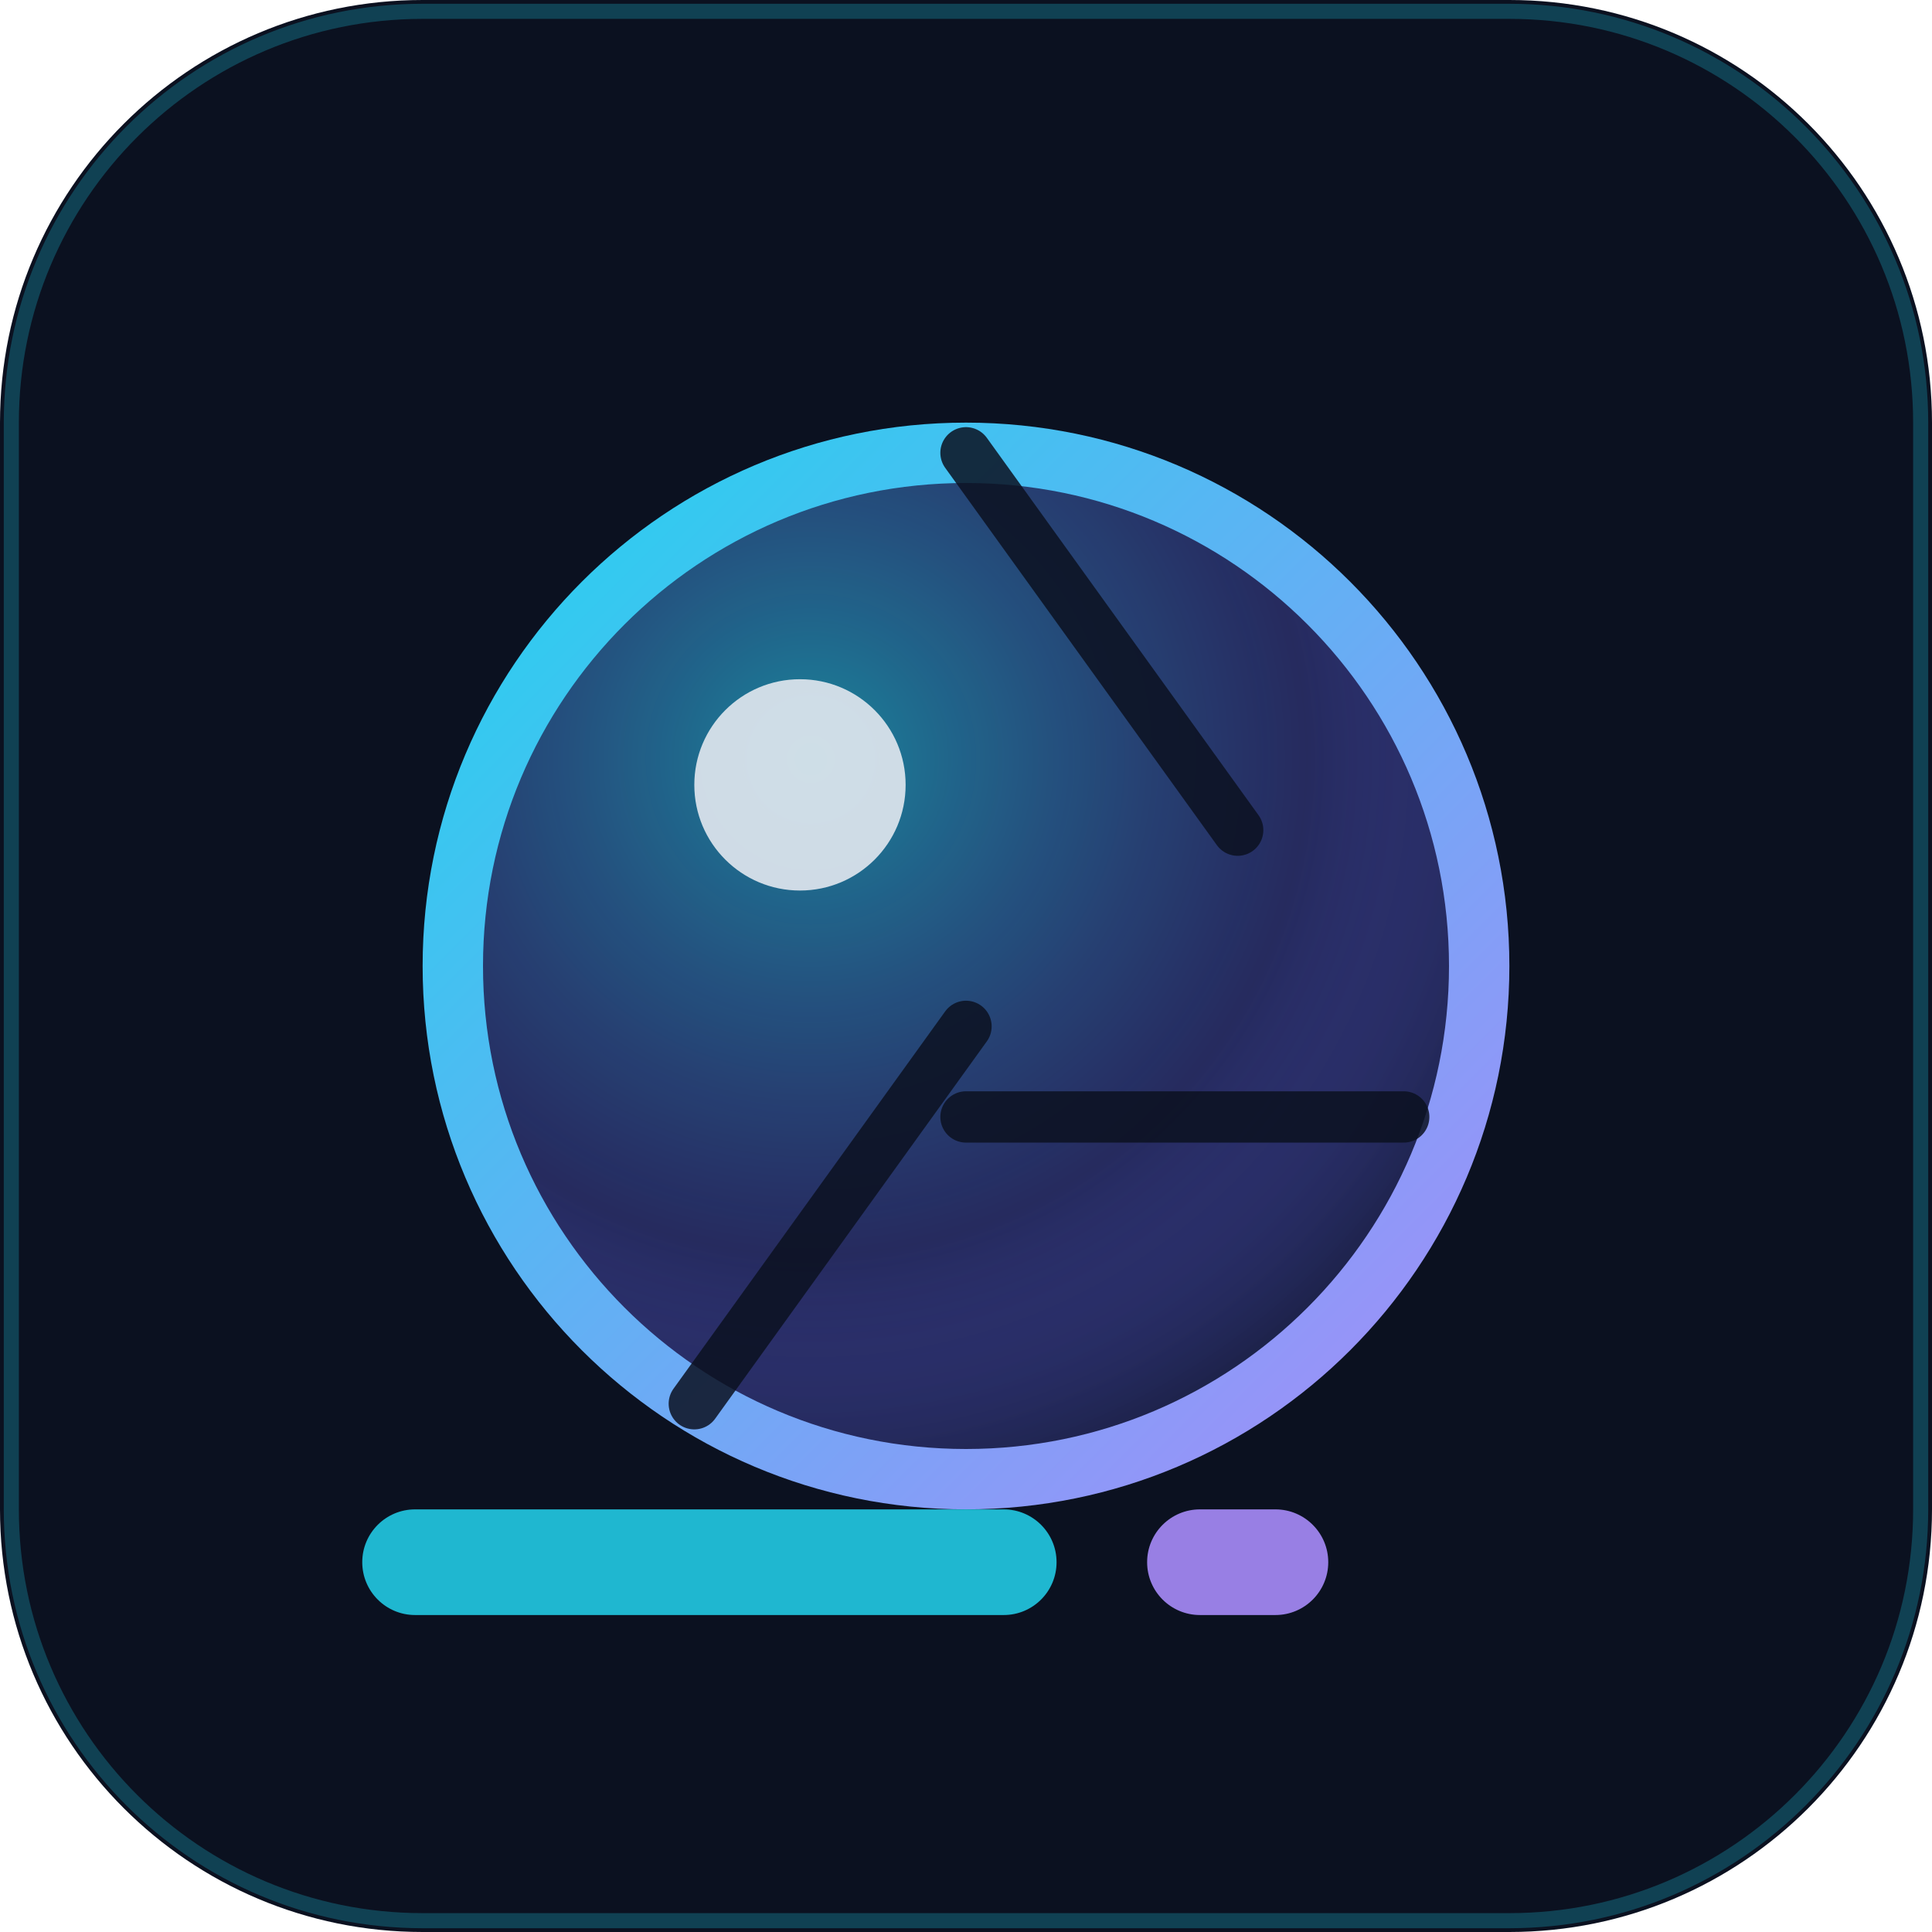
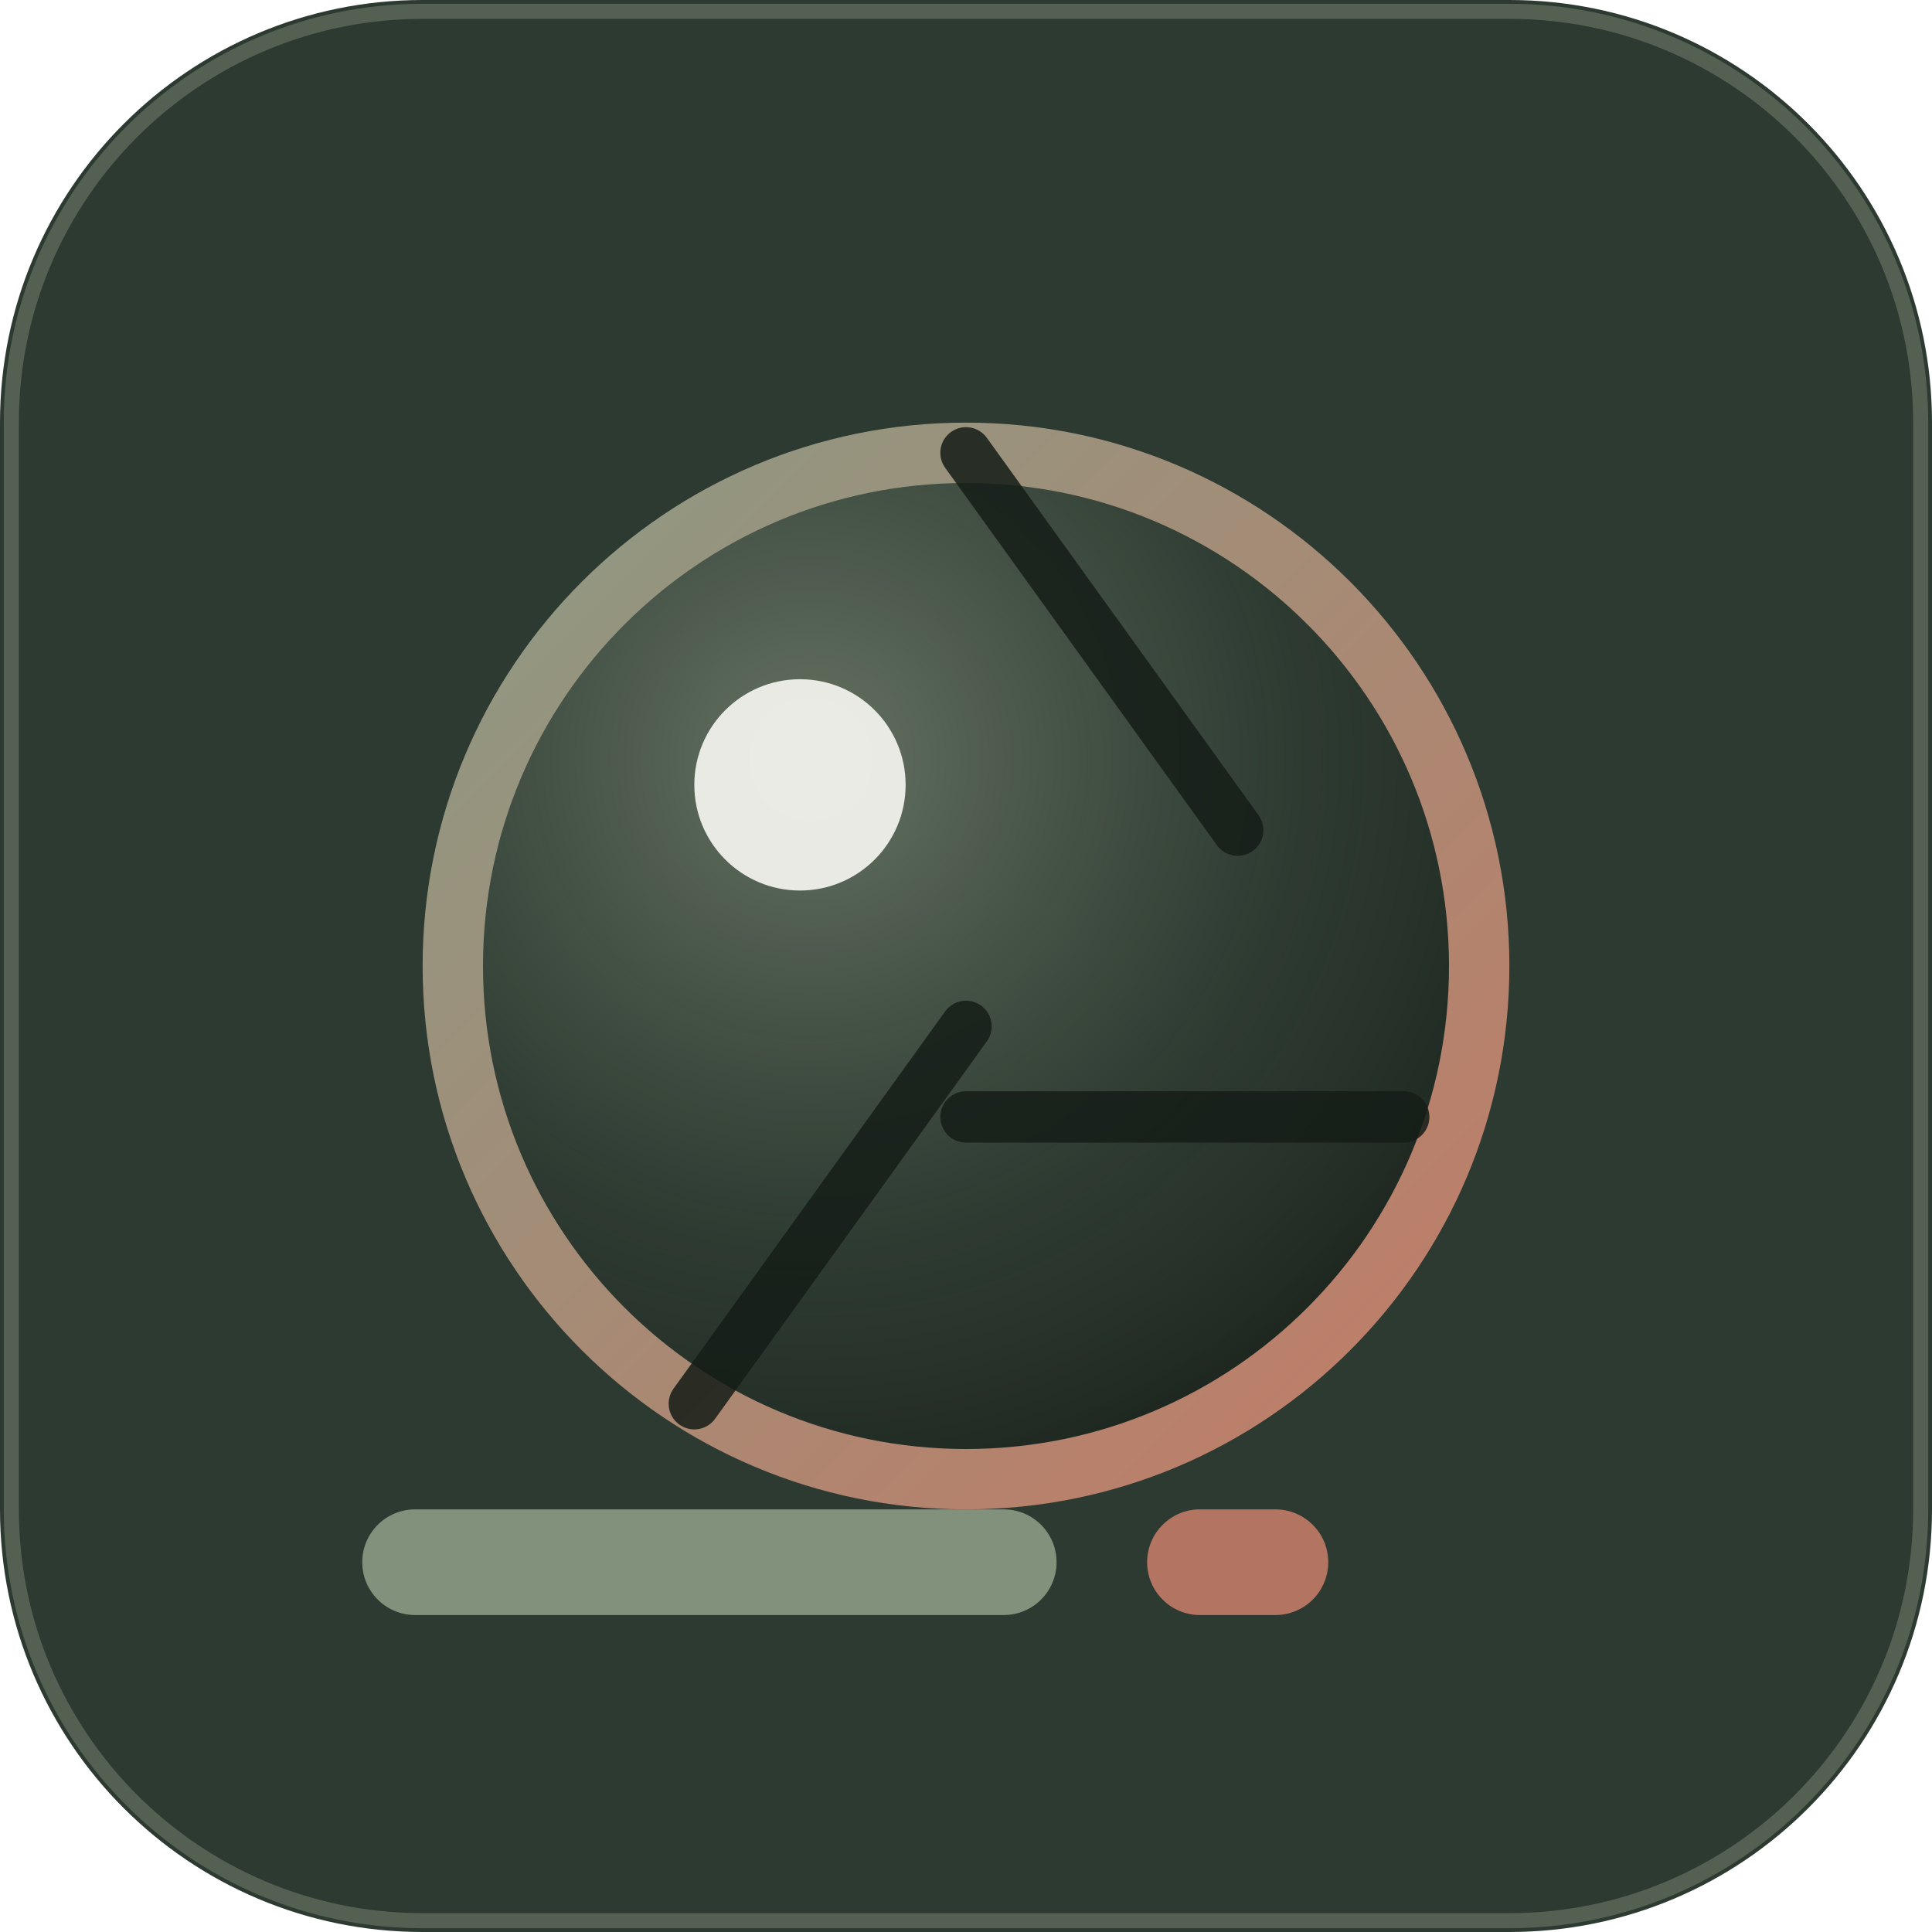
<svg xmlns="http://www.w3.org/2000/svg" viewBox="0 0 128 128" width="128" height="128" role="img" aria-label="VibeLens logo">
  <defs>
    <linearGradient id="ring" x1="0" y1="0" x2="1" y2="1">
-       <stop offset="0" stop-color="#22D3EE" />
-       <stop offset="1" stop-color="#A78BFA" />
+       <stop offset="0" stop-color="#8C9A84" />
+       <stop offset="1" stop-color="#C27B66" />
    </linearGradient>
    <radialGradient id="glass" cx="0.35" cy="0.3" r="0.8">
-       <stop offset="0" stop-color="#22D3EE" stop-opacity="0.6" />
-       <stop offset="0.6" stop-color="#6366F1" stop-opacity="0.3" />
-       <stop offset="1" stop-color="#0B1120" stop-opacity="0.95" />
+       <stop offset="0" stop-color="#8C9A84" stop-opacity="0.6" />
+       <stop offset="0.6" stop-color="#2D3A31" stop-opacity="0.5" />
+       <stop offset="1" stop-color="#141C16" stop-opacity="0.95" />
    </radialGradient>
  </defs>
  <style>
    @keyframes pulseRing {
-       0%, 100% { transform: scale(1); filter: drop-shadow(0 0 4px rgba(34, 211, 238, 0.4)); }
-       50% { transform: scale(1.04); filter: drop-shadow(0 0 12px rgba(167, 139, 250, 0.7)); }
+       0%, 100% { transform: scale(1); filter: drop-shadow(0 0 6px rgba(140, 154, 132, 0.4)); }
+       50% { transform: scale(1.04); filter: drop-shadow(0 0 14px rgba(194, 123, 102, 0.5)); }
    }
    @keyframes pulseGlint {
      0%, 100% { opacity: 0.7; }
      50% { opacity: 1; transform: scale(1.2); }
    }
    .logo-ring {
      transform-origin: center;
      animation: pulseRing 3.5s ease-in-out infinite;
    }
    .glint {
      transform-origin: 53px 52px;
      animation: pulseGlint 2.5s ease-in-out infinite;
    }
  </style>
-   <rect width="128" height="128" rx="28" fill="#0B1120" />
-   <rect x="0.75" y="0.75" width="126.5" height="126.5" rx="27.25" fill="none" stroke="#22D3EE" stroke-opacity="0.25" />
+   <rect width="128" height="128" rx="28" fill="#2D3A31" />
+   <rect x="0.75" y="0.75" width="126.5" height="126.5" rx="27.25" fill="none" stroke="#8C9A84" stroke-opacity="0.4" />
  <circle cx="64" cy="64" r="34" fill="url(#glass)" />
  <circle class="logo-ring" cx="64" cy="64" r="34" fill="none" stroke="url(#ring)" stroke-width="4" />
-   <g stroke="#0B1120" stroke-width="3.4" stroke-linecap="round" opacity="0.85">
+   <g stroke="#141C16" stroke-width="3.4" stroke-linecap="round" opacity="0.85">
    <path d="M64 30 L82 55" />
    <path d="M93 74 L64 74" />
    <path d="M46 93 L64 68" />
  </g>
-   <circle class="glint" cx="53" cy="52" r="7" fill="#E2E8F0" opacity="0.9" />
-   <rect x="24" y="100" width="46" height="7" rx="3.5" fill="#22D3EE" opacity="0.85" />
-   <rect x="76" y="100" width="12" height="7" rx="3.5" fill="#A78BFA" opacity="0.9" />
+   <circle class="glint" cx="53" cy="52" r="7" fill="#F9F8F4" opacity="0.9" />
+   <rect x="24" y="100" width="46" height="7" rx="3.5" fill="#8C9A84" opacity="0.9" />
+   <rect x="76" y="100" width="12" height="7" rx="3.5" fill="#C27B66" opacity="0.9" />
</svg>
